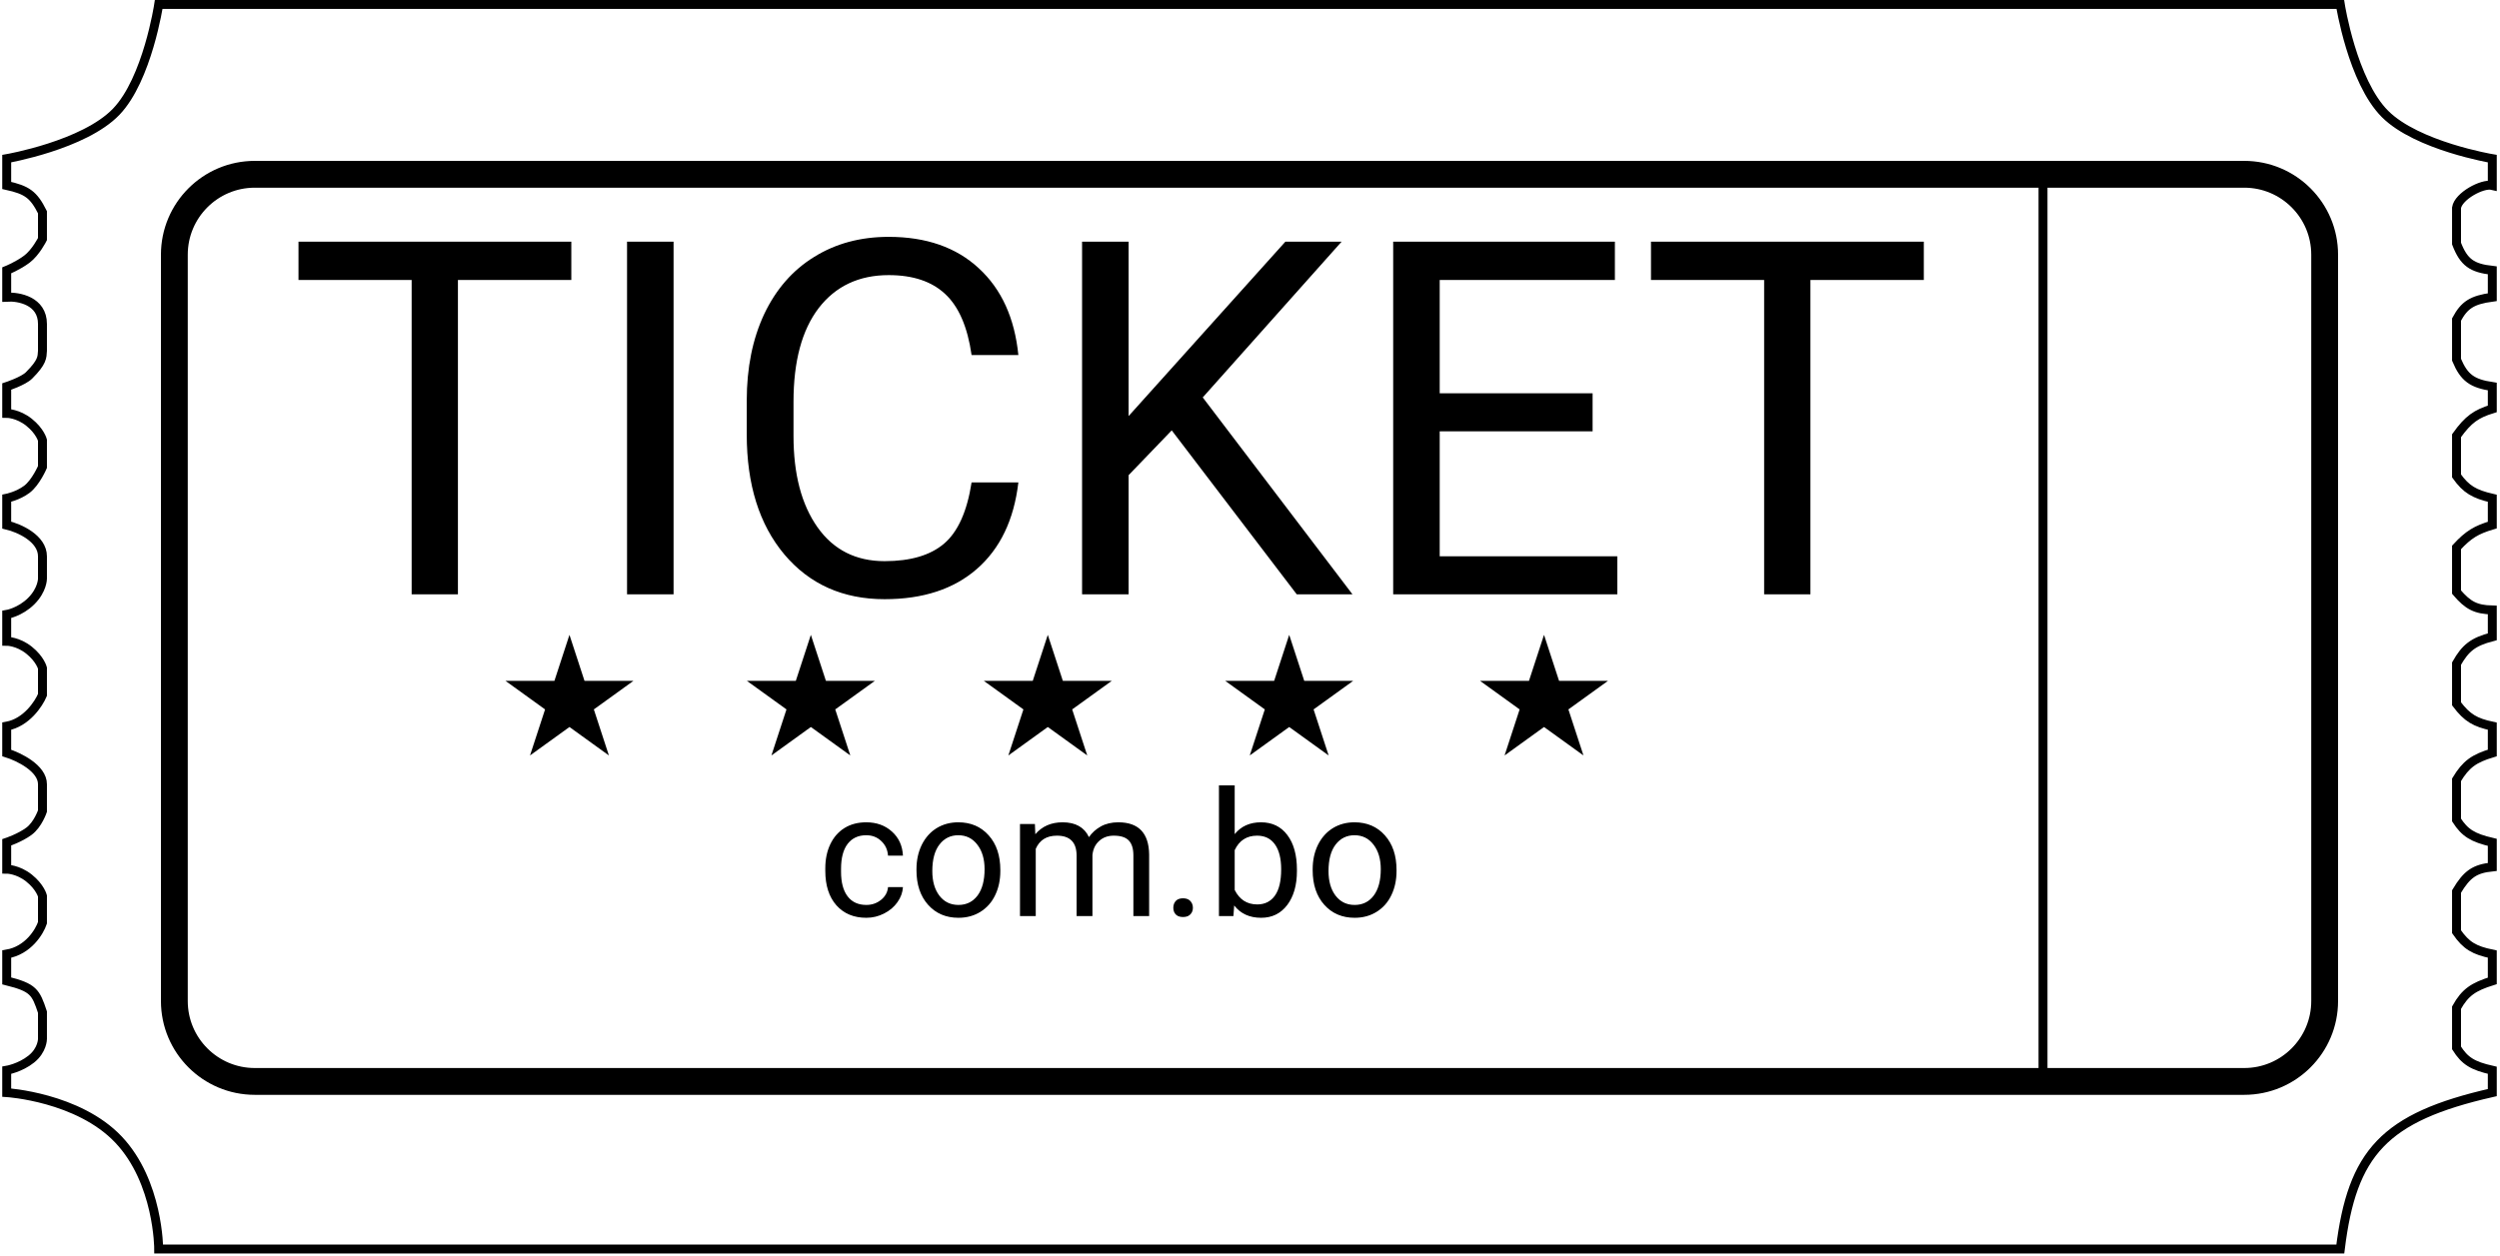
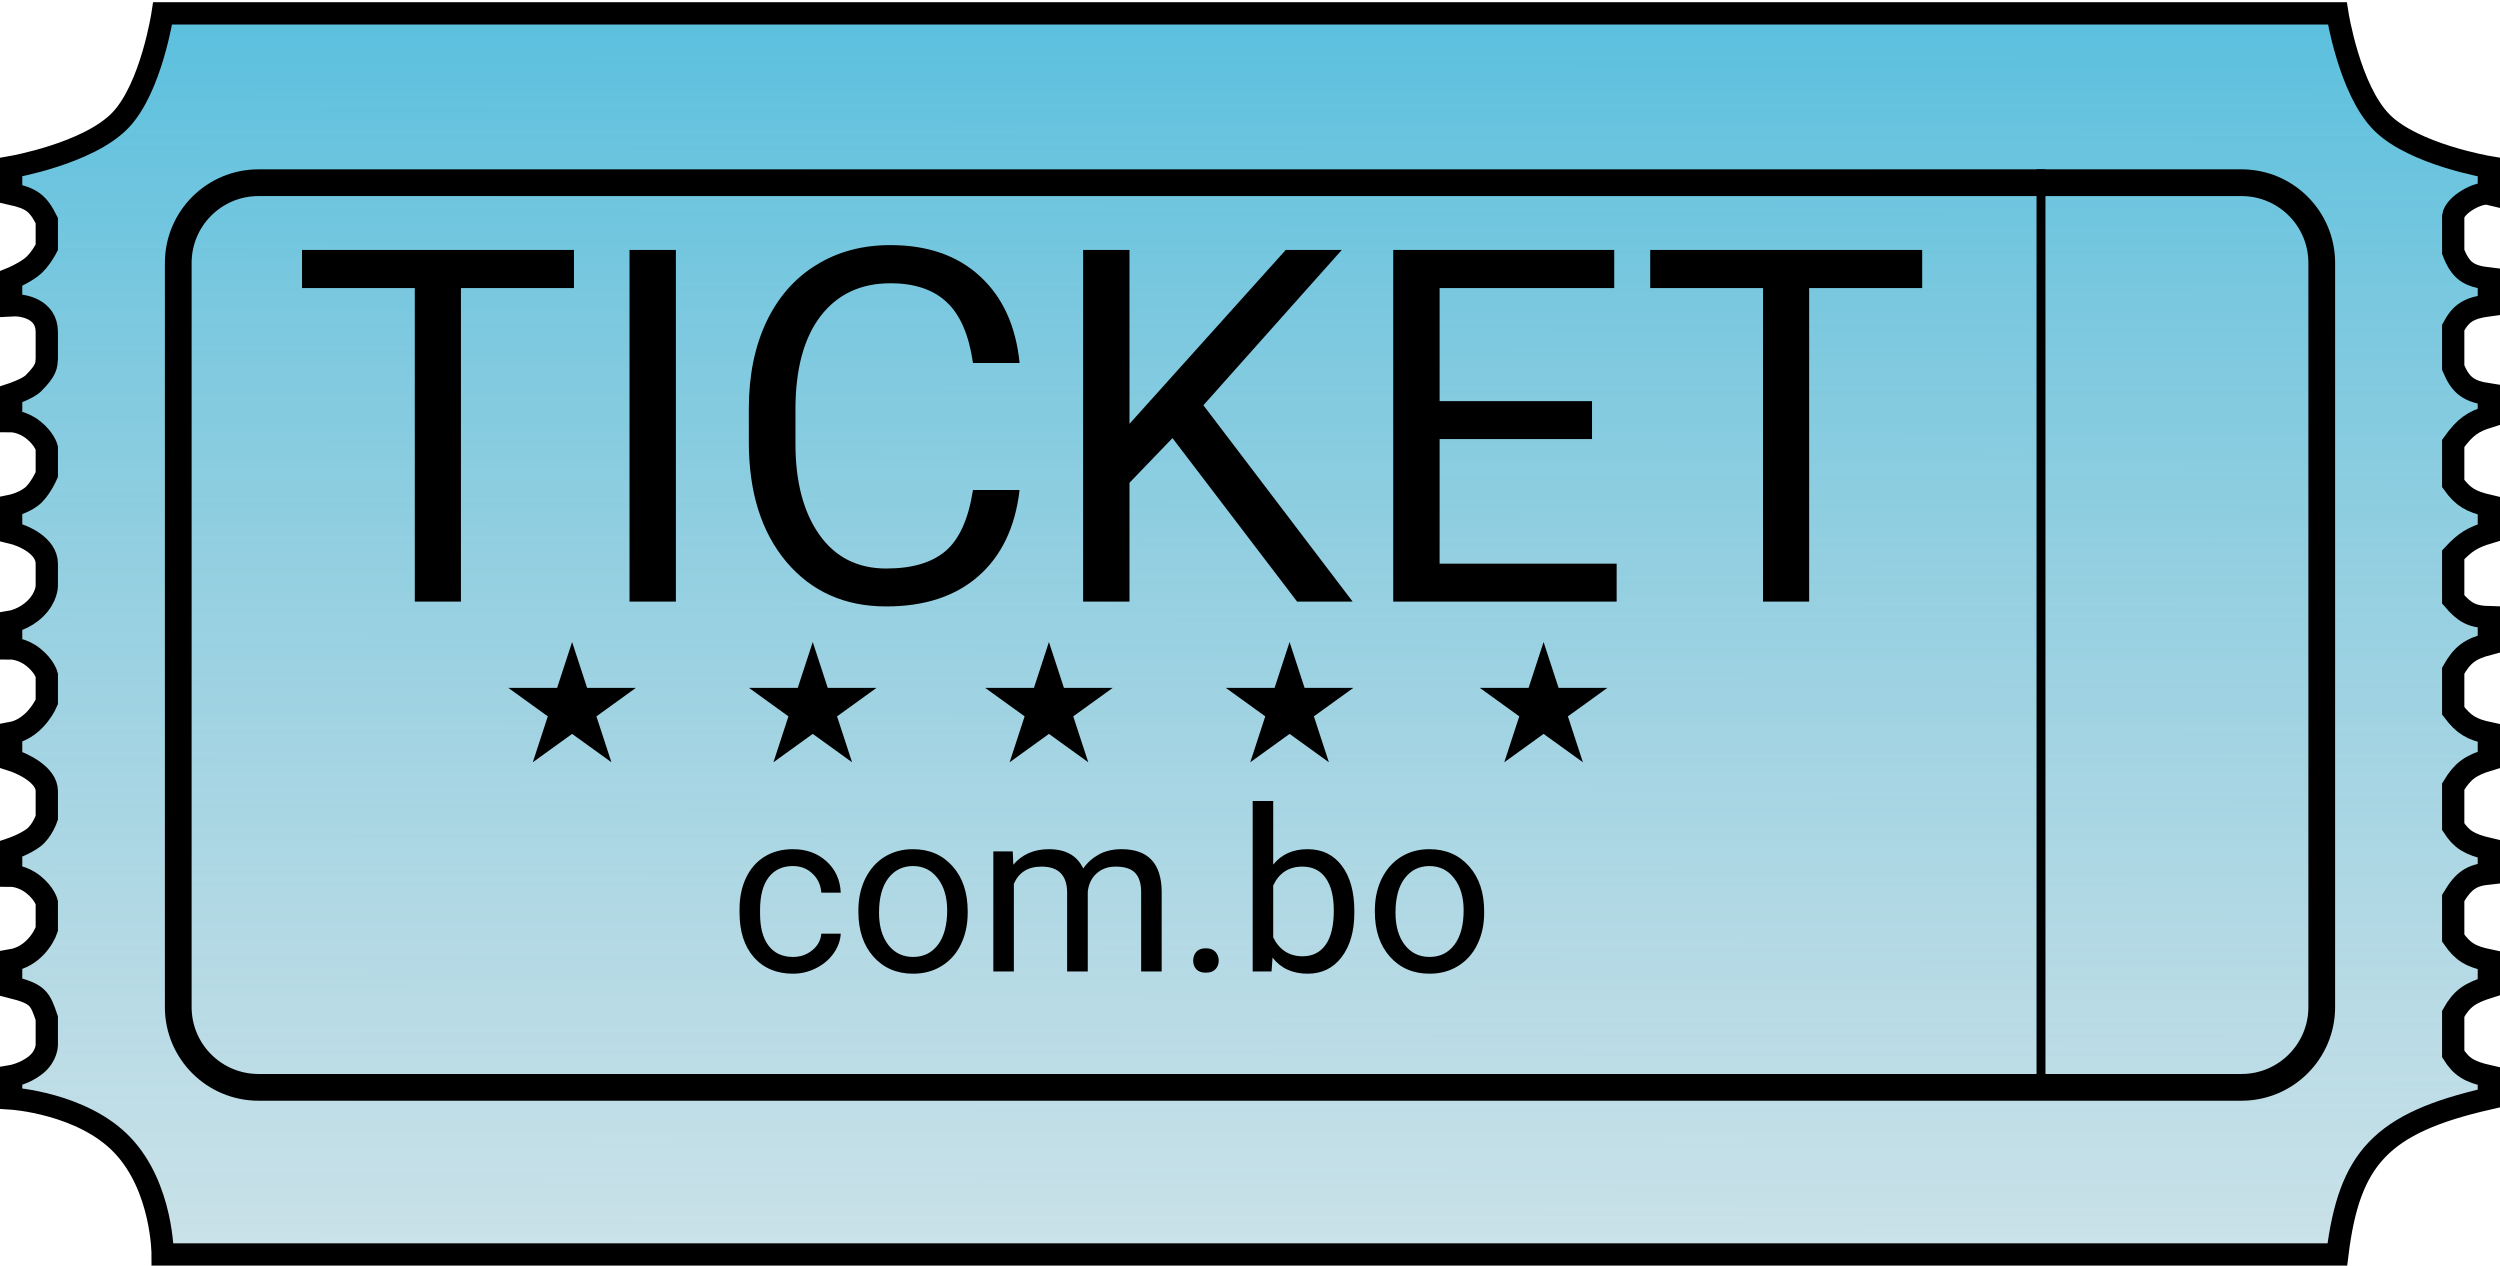
- <svg xmlns="http://www.w3.org/2000/svg" width="559" height="281" viewBox="0 0 559 281" fill="none">
-   <path d="M1.5 41.5V35.5C1.5 35.5 18.793 32.511 26 25C32.979 17.726 35.5 1 35.5 1H523.5C523.5 1 526.192 18.193 533.5 25.5C540.68 32.679 557.5 35.5 557.5 35.5V41.5C555.257 40.968 549.897 43.901 549.5 46.5V54.5C551.138 58.775 552.971 59.983 557.5 60.5V66.5C552.941 67.114 551.247 68.263 549.5 71.5V80.5C551.202 84.566 553.003 85.819 557.5 86.5V91.5C553.95 92.598 552.155 93.787 549.5 97.5V106.5C551.668 109.53 553.473 110.565 557.5 111.5V117.5C553.942 118.559 552.168 119.607 549.5 122.5V132.5C552.052 135.496 553.791 136.404 557.5 136.5V142.5C553.18 143.624 551.488 145 549.5 148.5V157.5C551.875 160.666 553.677 161.68 557.5 162.5V168.5C553.414 169.728 551.617 170.99 549.5 174.5V183.5C551.358 186.383 553.112 187.476 557.5 188.5V194C553.643 194.406 551.856 195.524 549.5 199.5V208.5C551.662 211.63 553.465 212.662 557.5 213.5V219.5C553.279 220.826 551.427 222.046 549.5 225.5V234.5C551.32 237.382 553.04 238.499 557.5 239.5V244.5C533.234 250.015 526.162 257.955 523.5 279.5H35.5C35.5 279.5 35.5 264.5 26.5 255C17.5 245.5 1.5 244.5 1.5 244.5V239.5C1.5 239.5 4.5 239 7 237C9.5 235 9.5 232.5 9.5 232.5V226.5C8 222 7.5 221 1.5 219.5V213.5C6.3 212.7 8.833 208.5 9.5 206.5V200.5C9.5 200.5 9 198.5 6.5 196.5C4 194.5 1.5 194.5 1.5 194.5V188.5C1.5 188.5 4.5 187.5 6.5 186C8.5 184.5 9.5 181.5 9.5 181.5V175.5C9.5 171.9 4.167 169.333 1.5 168.5V162.5C5.9 161.7 8.667 157.5 9.5 155.5V149.5C9.5 149.5 9 147.5 6.5 145.5C4 143.5 1.5 143.5 1.5 143.5V137.5C1.5 137.5 4.5 137 7 134.5C9.5 132 9.5 129.5 9.5 129.5V124.5C9.5 120.5 4.333 118.167 1.5 117.5V111.5C1.5 111.5 4 111 6 109.5C8 108 9.5 104.5 9.5 104.5V98.5C9.5 98.5 9 96.5 6.5 94.5C4 92.5 1.5 92.5 1.5 92.5V86.5C1.5 86.5 5.211 85.289 6.5 84C9.5 81 9.403 79.961 9.5 78.5V72.5C9.5 67.3 4.167 66.333 1.5 66.5V60.5C1.5 60.5 4 59.5 6 58C8 56.5 9.5 53.5 9.5 53.5V47.5C7.5 43.5 6 42.5 1.5 41.5Z" stroke="black" stroke-width="2" />
-   <path d="M57 39H502C511.941 39 520 47.059 520 57V224C520 233.941 511.941 242 502 242H57C47.059 242 39 233.941 39 224V57C39 47.059 47.059 39 57 39Z" stroke="black" stroke-width="6" />
-   <path d="M127.798 62.649H102.433V133H92.081V62.649H66.77V54.086H127.798V62.649ZM150.67 133H140.264V54.086H150.67V133ZM227.796 107.96C226.82 116.307 223.731 122.756 218.528 127.309C213.361 131.826 206.478 134.084 197.878 134.084C188.556 134.084 181.076 130.742 175.439 124.057C169.839 117.373 167.039 108.43 167.039 97.228V89.641C167.039 82.306 168.339 75.856 170.941 70.291C173.579 64.727 177.3 60.463 182.106 57.501C186.912 54.502 192.476 53.002 198.799 53.002C207.182 53.002 213.903 55.351 218.961 60.048C224.02 64.709 226.965 71.177 227.796 79.451H217.335C216.432 73.164 214.463 68.611 211.428 65.793C208.429 62.975 204.219 61.565 198.799 61.565C192.151 61.565 186.93 64.022 183.136 68.936C179.378 73.851 177.499 80.842 177.499 89.912V97.554C177.499 106.117 179.288 112.928 182.865 117.987C186.442 123.045 191.446 125.575 197.878 125.575C203.659 125.575 208.085 124.274 211.157 121.672C214.264 119.035 216.324 114.464 217.335 107.96H227.796ZM262.104 96.307L252.457 106.334V133H242.05V54.086H252.457V93.109L287.523 54.086H300.098L269.042 88.936L302.537 133H290.071L262.104 96.307ZM356.248 96.524H322.048V124.491H361.776V133H311.642V54.086H361.234V62.649H322.048V88.015H356.248V96.524ZM430.338 62.649H404.973V133H394.621V62.649H369.31V54.086H430.338V62.649Z" fill="black" />
-   <line x1="457" y1="36" x2="457" y2="242" stroke="black" stroke-width="2" />
-   <path d="M118.558 169.053L127.381 142.065L136.204 169.053L113.073 152.363H141.688" fill="black" />
-   <path d="M172.558 169.053L181.381 142.065L190.204 169.053L167.073 152.363H195.688" fill="black" />
-   <path d="M225.558 169.053L234.381 142.065L243.204 169.053L220.073 152.363H248.688" fill="black" />
-   <path d="M279.558 169.053L288.381 142.065L297.204 169.053L274.073 152.363H302.688" fill="black" />
-   <path d="M336.558 169.053L345.381 142.065L354.204 169.053L331.073 152.363H359.688" fill="black" />
-   <path d="M193.79 202.505C195.046 202.505 196.145 202.125 197.084 201.363C198.023 200.601 198.544 199.649 198.646 198.506H201.978C201.915 199.687 201.508 200.811 200.759 201.877C200.01 202.943 199.007 203.794 197.75 204.429C196.506 205.063 195.186 205.381 193.79 205.381C190.984 205.381 188.75 204.448 187.086 202.582C185.436 200.703 184.611 198.138 184.611 194.888V194.298C184.611 192.292 184.979 190.508 185.715 188.947C186.452 187.385 187.505 186.173 188.876 185.31C190.26 184.446 191.892 184.015 193.771 184.015C196.081 184.015 197.998 184.707 199.521 186.09C201.058 187.474 201.876 189.271 201.978 191.479H198.646C198.544 190.146 198.036 189.055 197.122 188.204C196.221 187.341 195.104 186.909 193.771 186.909C191.98 186.909 190.59 187.557 189.6 188.852C188.623 190.134 188.134 191.994 188.134 194.431V195.098C188.134 197.472 188.623 199.3 189.6 200.582C190.578 201.864 191.974 202.505 193.79 202.505ZM205.006 194.507C205.006 192.489 205.399 190.673 206.187 189.061C206.986 187.449 208.091 186.205 209.5 185.329C210.922 184.453 212.541 184.015 214.356 184.015C217.162 184.015 219.428 184.986 221.154 186.928C222.894 188.871 223.763 191.454 223.763 194.679V194.926C223.763 196.932 223.376 198.735 222.602 200.334C221.84 201.921 220.742 203.159 219.307 204.048C217.885 204.937 216.248 205.381 214.394 205.381C211.601 205.381 209.335 204.41 207.596 202.467C205.869 200.525 205.006 197.954 205.006 194.755V194.507ZM208.548 194.926C208.548 197.211 209.075 199.046 210.128 200.43C211.195 201.813 212.617 202.505 214.394 202.505C216.184 202.505 217.606 201.807 218.66 200.411C219.713 199.001 220.24 197.034 220.24 194.507C220.24 192.248 219.701 190.419 218.622 189.023C217.555 187.614 216.133 186.909 214.356 186.909C212.617 186.909 211.214 187.601 210.147 188.985C209.081 190.369 208.548 192.349 208.548 194.926ZM231.495 184.396L231.59 186.681C233.101 184.903 235.138 184.015 237.703 184.015C240.584 184.015 242.546 185.119 243.587 187.328C244.272 186.338 245.161 185.538 246.253 184.929C247.357 184.319 248.659 184.015 250.157 184.015C254.676 184.015 256.974 186.408 257.05 191.194V205H253.527V191.403C253.527 189.931 253.191 188.833 252.518 188.109C251.845 187.373 250.715 187.004 249.128 187.004C247.821 187.004 246.735 187.398 245.872 188.185C245.009 188.959 244.507 190.007 244.368 191.327V205H240.826V191.499C240.826 188.502 239.359 187.004 236.427 187.004C234.116 187.004 232.536 187.988 231.685 189.956V205H228.162V184.396H231.495ZM262.458 203.153C262.458 202.543 262.636 202.036 262.992 201.629C263.36 201.223 263.906 201.02 264.629 201.02C265.353 201.02 265.899 201.223 266.267 201.629C266.648 202.036 266.838 202.543 266.838 203.153C266.838 203.737 266.648 204.226 266.267 204.619C265.899 205.013 265.353 205.209 264.629 205.209C263.906 205.209 263.36 205.013 262.992 204.619C262.636 204.226 262.458 203.737 262.458 203.153ZM290.109 194.926C290.109 198.075 289.385 200.607 287.938 202.524C286.491 204.429 284.548 205.381 282.111 205.381C279.508 205.381 277.496 204.46 276.074 202.62L275.903 205H272.666V175.75H276.188V186.662C277.61 184.897 279.572 184.015 282.073 184.015C284.574 184.015 286.535 184.96 287.957 186.852C289.392 188.744 290.109 191.333 290.109 194.622V194.926ZM286.586 194.526C286.586 192.127 286.123 190.273 285.196 188.966C284.269 187.658 282.936 187.004 281.197 187.004C278.874 187.004 277.204 188.083 276.188 190.242V199.154C277.268 201.312 278.95 202.391 281.235 202.391C282.923 202.391 284.237 201.737 285.177 200.43C286.116 199.122 286.586 197.154 286.586 194.526ZM293.632 194.507C293.632 192.489 294.025 190.673 294.812 189.061C295.612 187.449 296.717 186.205 298.126 185.329C299.548 184.453 301.167 184.015 302.982 184.015C305.788 184.015 308.054 184.986 309.78 186.928C311.52 188.871 312.389 191.454 312.389 194.679V194.926C312.389 196.932 312.002 198.735 311.228 200.334C310.466 201.921 309.368 203.159 307.933 204.048C306.511 204.937 304.874 205.381 303.02 205.381C300.227 205.381 297.961 204.41 296.222 202.467C294.495 200.525 293.632 197.954 293.632 194.755V194.507ZM297.174 194.926C297.174 197.211 297.701 199.046 298.754 200.43C299.821 201.813 301.243 202.505 303.02 202.505C304.81 202.505 306.232 201.807 307.286 200.411C308.339 199.001 308.866 197.034 308.866 194.507C308.866 192.248 308.327 190.419 307.248 189.023C306.181 187.614 304.759 186.909 302.982 186.909C301.243 186.909 299.84 187.601 298.773 188.985C297.707 190.369 297.174 192.349 297.174 194.926Z" fill="black" />
+ <svg xmlns="http://www.w3.org/2000/svg" width="561" height="284" viewBox="0 0 561 284" fill="none">
+   <path d="M2.5 43.5V37.5C2.5 37.5 19.793 34.511 27 27C33.979 19.726 36.5 3 36.5 3H524.5C524.5 3 527.192 20.193 534.5 27.5C541.68 34.679 558.5 37.5 558.5 37.5V43.5C556.257 42.968 550.897 45.901 550.5 48.5V56.5C552.138 60.775 553.971 61.983 558.5 62.5V68.5C553.941 69.114 552.247 70.263 550.5 73.5V82.5C552.202 86.566 554.003 87.819 558.5 88.5V93.5C554.95 94.598 553.155 95.787 550.5 99.5V108.5C552.668 111.53 554.473 112.565 558.5 113.5V119.5C554.942 120.559 553.168 121.607 550.5 124.5V134.5C553.052 137.496 554.791 138.404 558.5 138.5V144.5C554.18 145.624 552.488 147 550.5 150.5V159.5C552.875 162.666 554.677 163.68 558.5 164.5V170.5C554.414 171.728 552.617 172.99 550.5 176.5V185.5C552.358 188.383 554.112 189.476 558.5 190.5V196C554.643 196.406 552.856 197.524 550.5 201.5V210.5C552.662 213.63 554.465 214.662 558.5 215.5V221.5C554.279 222.826 552.427 224.046 550.5 227.5V236.5C552.32 239.382 554.04 240.499 558.5 241.5V246.5C534.234 252.015 527.162 259.955 524.5 281.5H36.5C36.5 281.5 36.5 266.5 27.5 257C18.5 247.5 2.5 246.5 2.5 246.5V241.5C2.5 241.5 5.5 241 8 239C10.5 237 10.5 234.5 10.5 234.5V228.5C9 224 8.5 223 2.5 221.5V215.5C7.3 214.7 9.833 210.5 10.5 208.5V202.5C10.5 202.5 10 200.5 7.5 198.5C5 196.5 2.5 196.5 2.5 196.5V190.5C2.5 190.5 5.5 189.5 7.5 188C9.5 186.5 10.5 183.5 10.5 183.5V177.5C10.5 173.9 5.167 171.333 2.5 170.5V164.5C6.9 163.7 9.667 159.5 10.5 157.5V151.5C10.5 151.5 10 149.5 7.5 147.5C5 145.5 2.5 145.5 2.5 145.5V139.5C2.5 139.5 5.5 139 8 136.5C10.5 134 10.5 131.5 10.5 131.5V126.5C10.5 122.5 5.333 120.167 2.5 119.5V113.5C2.5 113.5 5 113 7 111.5C9 110 10.5 106.5 10.5 106.5V100.5C10.5 100.5 10 98.5 7.5 96.5C5 94.5 2.5 94.5 2.5 94.5V88.5C2.5 88.5 6.211 87.289 7.5 86C10.5 83 10.403 81.961 10.5 80.5V74.5C10.5 69.3 5.167 68.333 2.5 68.5V62.5C2.5 62.5 5 61.5 7 60C9 58.5 10.5 55.5 10.5 55.5V49.5C8.5 45.5 7 44.5 2.5 43.5Z" fill="url(#paint0_linear)" stroke="black" stroke-width="5" />
+   <path d="M40 59C40 49.059 48.059 41 58 41H503C512.941 41 521 49.059 521 59V226C521 235.941 512.941 244 503 244H58C48.059 244 40 235.941 40 226V59Z" stroke="black" stroke-width="6" />
+   <path d="M128.798 64.649H103.433V135H93.081V64.649H67.77V56.086H128.798V64.649ZM151.67 135H141.264V56.086H151.67V135ZM228.796 109.96C227.82 118.307 224.731 124.756 219.528 129.309C214.361 133.826 207.478 136.084 198.878 136.084C189.556 136.084 182.076 132.742 176.439 126.057C170.839 119.373 168.039 110.43 168.039 99.228V91.641C168.039 84.306 169.339 77.856 171.941 72.291C174.579 66.727 178.3 62.463 183.106 59.501C187.912 56.502 193.476 55.002 199.799 55.002C208.182 55.002 214.903 57.351 219.961 62.048C225.02 66.709 227.965 73.177 228.796 81.451H218.335C217.432 75.164 215.463 70.611 212.428 67.793C209.429 64.975 205.219 63.565 199.799 63.565C193.151 63.565 187.93 66.022 184.136 70.936C180.378 75.851 178.499 82.842 178.499 91.912V99.554C178.499 108.117 180.288 114.928 183.865 119.987C187.442 125.045 192.446 127.575 198.878 127.575C204.659 127.575 209.085 126.274 212.157 123.672C215.264 121.035 217.324 116.464 218.335 109.96H228.796ZM263.104 98.307L253.457 108.334V135H243.05V56.086H253.457V95.109L288.523 56.086H301.098L270.042 90.936L303.537 135H291.071L263.104 98.307ZM357.248 98.524H323.048V126.491H362.776V135H312.642V56.086H362.234V64.649H323.048V90.015H357.248V98.524ZM431.338 64.649H405.973V135H395.621V64.649H370.31V56.086H431.338V64.649Z" fill="black" />
+   <line x1="458" y1="38" x2="458" y2="244" stroke="black" stroke-width="2" />
+   <path d="M119.558 171.053L128.381 144.065L137.204 171.053L114.073 154.363H142.688" fill="black" />
+   <path d="M173.558 171.053L182.381 144.065L191.204 171.053L168.073 154.363H196.688" fill="black" />
+   <path d="M226.558 171.053L235.381 144.065L244.204 171.053L221.073 154.363H249.688" fill="black" />
+   <path d="M280.558 171.053L289.381 144.065L298.204 171.053L275.073 154.363H303.688" fill="black" />
+   <path d="M337.558 171.053L346.381 144.065L355.204 171.053L332.073 154.363H360.688" fill="black" />
+   <path d="M177.956 214.738C179.599 214.738 181.035 214.24 182.264 213.244C183.492 212.248 184.173 211.002 184.306 209.508H188.664C188.581 211.052 188.049 212.521 187.07 213.916C186.09 215.311 184.779 216.423 183.135 217.253C181.508 218.083 179.782 218.498 177.956 218.498C174.287 218.498 171.365 217.278 169.19 214.837C167.032 212.38 165.953 209.027 165.953 204.777V204.005C165.953 201.382 166.434 199.049 167.397 197.007C168.36 194.965 169.738 193.38 171.531 192.251C173.34 191.122 175.474 190.558 177.931 190.558C180.952 190.558 183.459 191.462 185.451 193.272C187.46 195.082 188.531 197.431 188.664 200.319H184.306C184.173 198.576 183.509 197.148 182.313 196.036C181.135 194.907 179.674 194.343 177.931 194.343C175.59 194.343 173.772 195.189 172.477 196.883C171.199 198.56 170.56 200.992 170.56 204.179V205.051C170.56 208.155 171.199 210.546 172.477 212.223C173.755 213.899 175.582 214.738 177.956 214.738ZM192.623 204.279C192.623 201.639 193.138 199.265 194.167 197.157C195.213 195.048 196.657 193.421 198.5 192.276C200.359 191.13 202.476 190.558 204.85 190.558C208.519 190.558 211.482 191.828 213.74 194.368C216.015 196.908 217.152 200.286 217.152 204.503V204.827C217.152 207.45 216.646 209.807 215.633 211.899C214.637 213.974 213.201 215.593 211.325 216.755C209.465 217.917 207.324 218.498 204.9 218.498C201.248 218.498 198.284 217.228 196.01 214.688C193.752 212.148 192.623 208.786 192.623 204.603V204.279ZM197.255 204.827C197.255 207.815 197.944 210.214 199.322 212.023C200.716 213.833 202.576 214.738 204.9 214.738C207.241 214.738 209.1 213.825 210.478 211.999C211.856 210.156 212.545 207.583 212.545 204.279C212.545 201.324 211.839 198.933 210.428 197.107C209.034 195.264 207.174 194.343 204.85 194.343C202.576 194.343 200.741 195.248 199.347 197.057C197.952 198.867 197.255 201.457 197.255 204.827ZM227.262 191.056L227.387 194.044C229.362 191.72 232.027 190.558 235.38 190.558C239.149 190.558 241.714 192.002 243.075 194.891C243.972 193.596 245.134 192.55 246.562 191.753C248.006 190.956 249.708 190.558 251.667 190.558C257.577 190.558 260.582 193.687 260.681 199.946V218H256.074V200.22C256.074 198.294 255.634 196.858 254.754 195.912C253.875 194.949 252.397 194.467 250.322 194.467C248.612 194.467 247.192 194.982 246.063 196.011C244.935 197.024 244.279 198.394 244.096 200.12V218H239.464V200.344C239.464 196.426 237.547 194.467 233.712 194.467C230.69 194.467 228.624 195.754 227.511 198.327V218H222.904V191.056H227.262ZM267.753 215.584C267.753 214.788 267.986 214.124 268.451 213.592C268.932 213.061 269.646 212.795 270.592 212.795C271.539 212.795 272.252 213.061 272.734 213.592C273.232 214.124 273.481 214.788 273.481 215.584C273.481 216.348 273.232 216.987 272.734 217.502C272.252 218.017 271.539 218.274 270.592 218.274C269.646 218.274 268.932 218.017 268.451 217.502C267.986 216.987 267.753 216.348 267.753 215.584ZM303.912 204.827C303.912 208.944 302.965 212.256 301.073 214.763C299.18 217.253 296.64 218.498 293.453 218.498C290.049 218.498 287.418 217.294 285.559 214.887L285.334 218H281.101V179.75H285.708V194.019C287.567 191.711 290.132 190.558 293.403 190.558C296.673 190.558 299.238 191.794 301.098 194.268C302.974 196.742 303.912 200.128 303.912 204.428V204.827ZM299.305 204.304C299.305 201.166 298.699 198.742 297.487 197.032C296.275 195.322 294.532 194.467 292.257 194.467C289.219 194.467 287.036 195.878 285.708 198.701V210.355C287.119 213.177 289.319 214.588 292.307 214.588C294.515 214.588 296.233 213.733 297.462 212.023C298.69 210.313 299.305 207.74 299.305 204.304ZM308.519 204.279C308.519 201.639 309.033 199.265 310.062 197.157C311.108 195.048 312.553 193.421 314.396 192.276C316.255 191.13 318.372 190.558 320.746 190.558C324.415 190.558 327.378 191.828 329.636 194.368C331.91 196.908 333.047 200.286 333.047 204.503V204.827C333.047 207.45 332.541 209.807 331.528 211.899C330.532 213.974 329.096 215.593 327.22 216.755C325.361 217.917 323.219 218.498 320.795 218.498C317.143 218.498 314.18 217.228 311.905 214.688C309.647 212.148 308.519 208.786 308.519 204.603V204.279ZM313.15 204.827C313.15 207.815 313.839 210.214 315.217 212.023C316.612 213.833 318.471 214.738 320.795 214.738C323.136 214.738 324.996 213.825 326.374 211.999C327.751 210.156 328.44 207.583 328.44 204.279C328.44 201.324 327.735 198.933 326.324 197.107C324.929 195.264 323.07 194.343 320.746 194.343C318.471 194.343 316.637 195.248 315.242 197.057C313.848 198.867 313.15 201.457 313.15 204.827Z" fill="black" />
+   <defs>
+     <linearGradient id="paint0_linear" x1="280.5" y1="3" x2="280" y2="542.5" gradientUnits="userSpaceOnUse">
+       <stop stop-color="#5BC0DE" />
+       <stop offset="1" stop-color="#C4C4C4" stop-opacity="0" />
+     </linearGradient>
+   </defs>
</svg>
